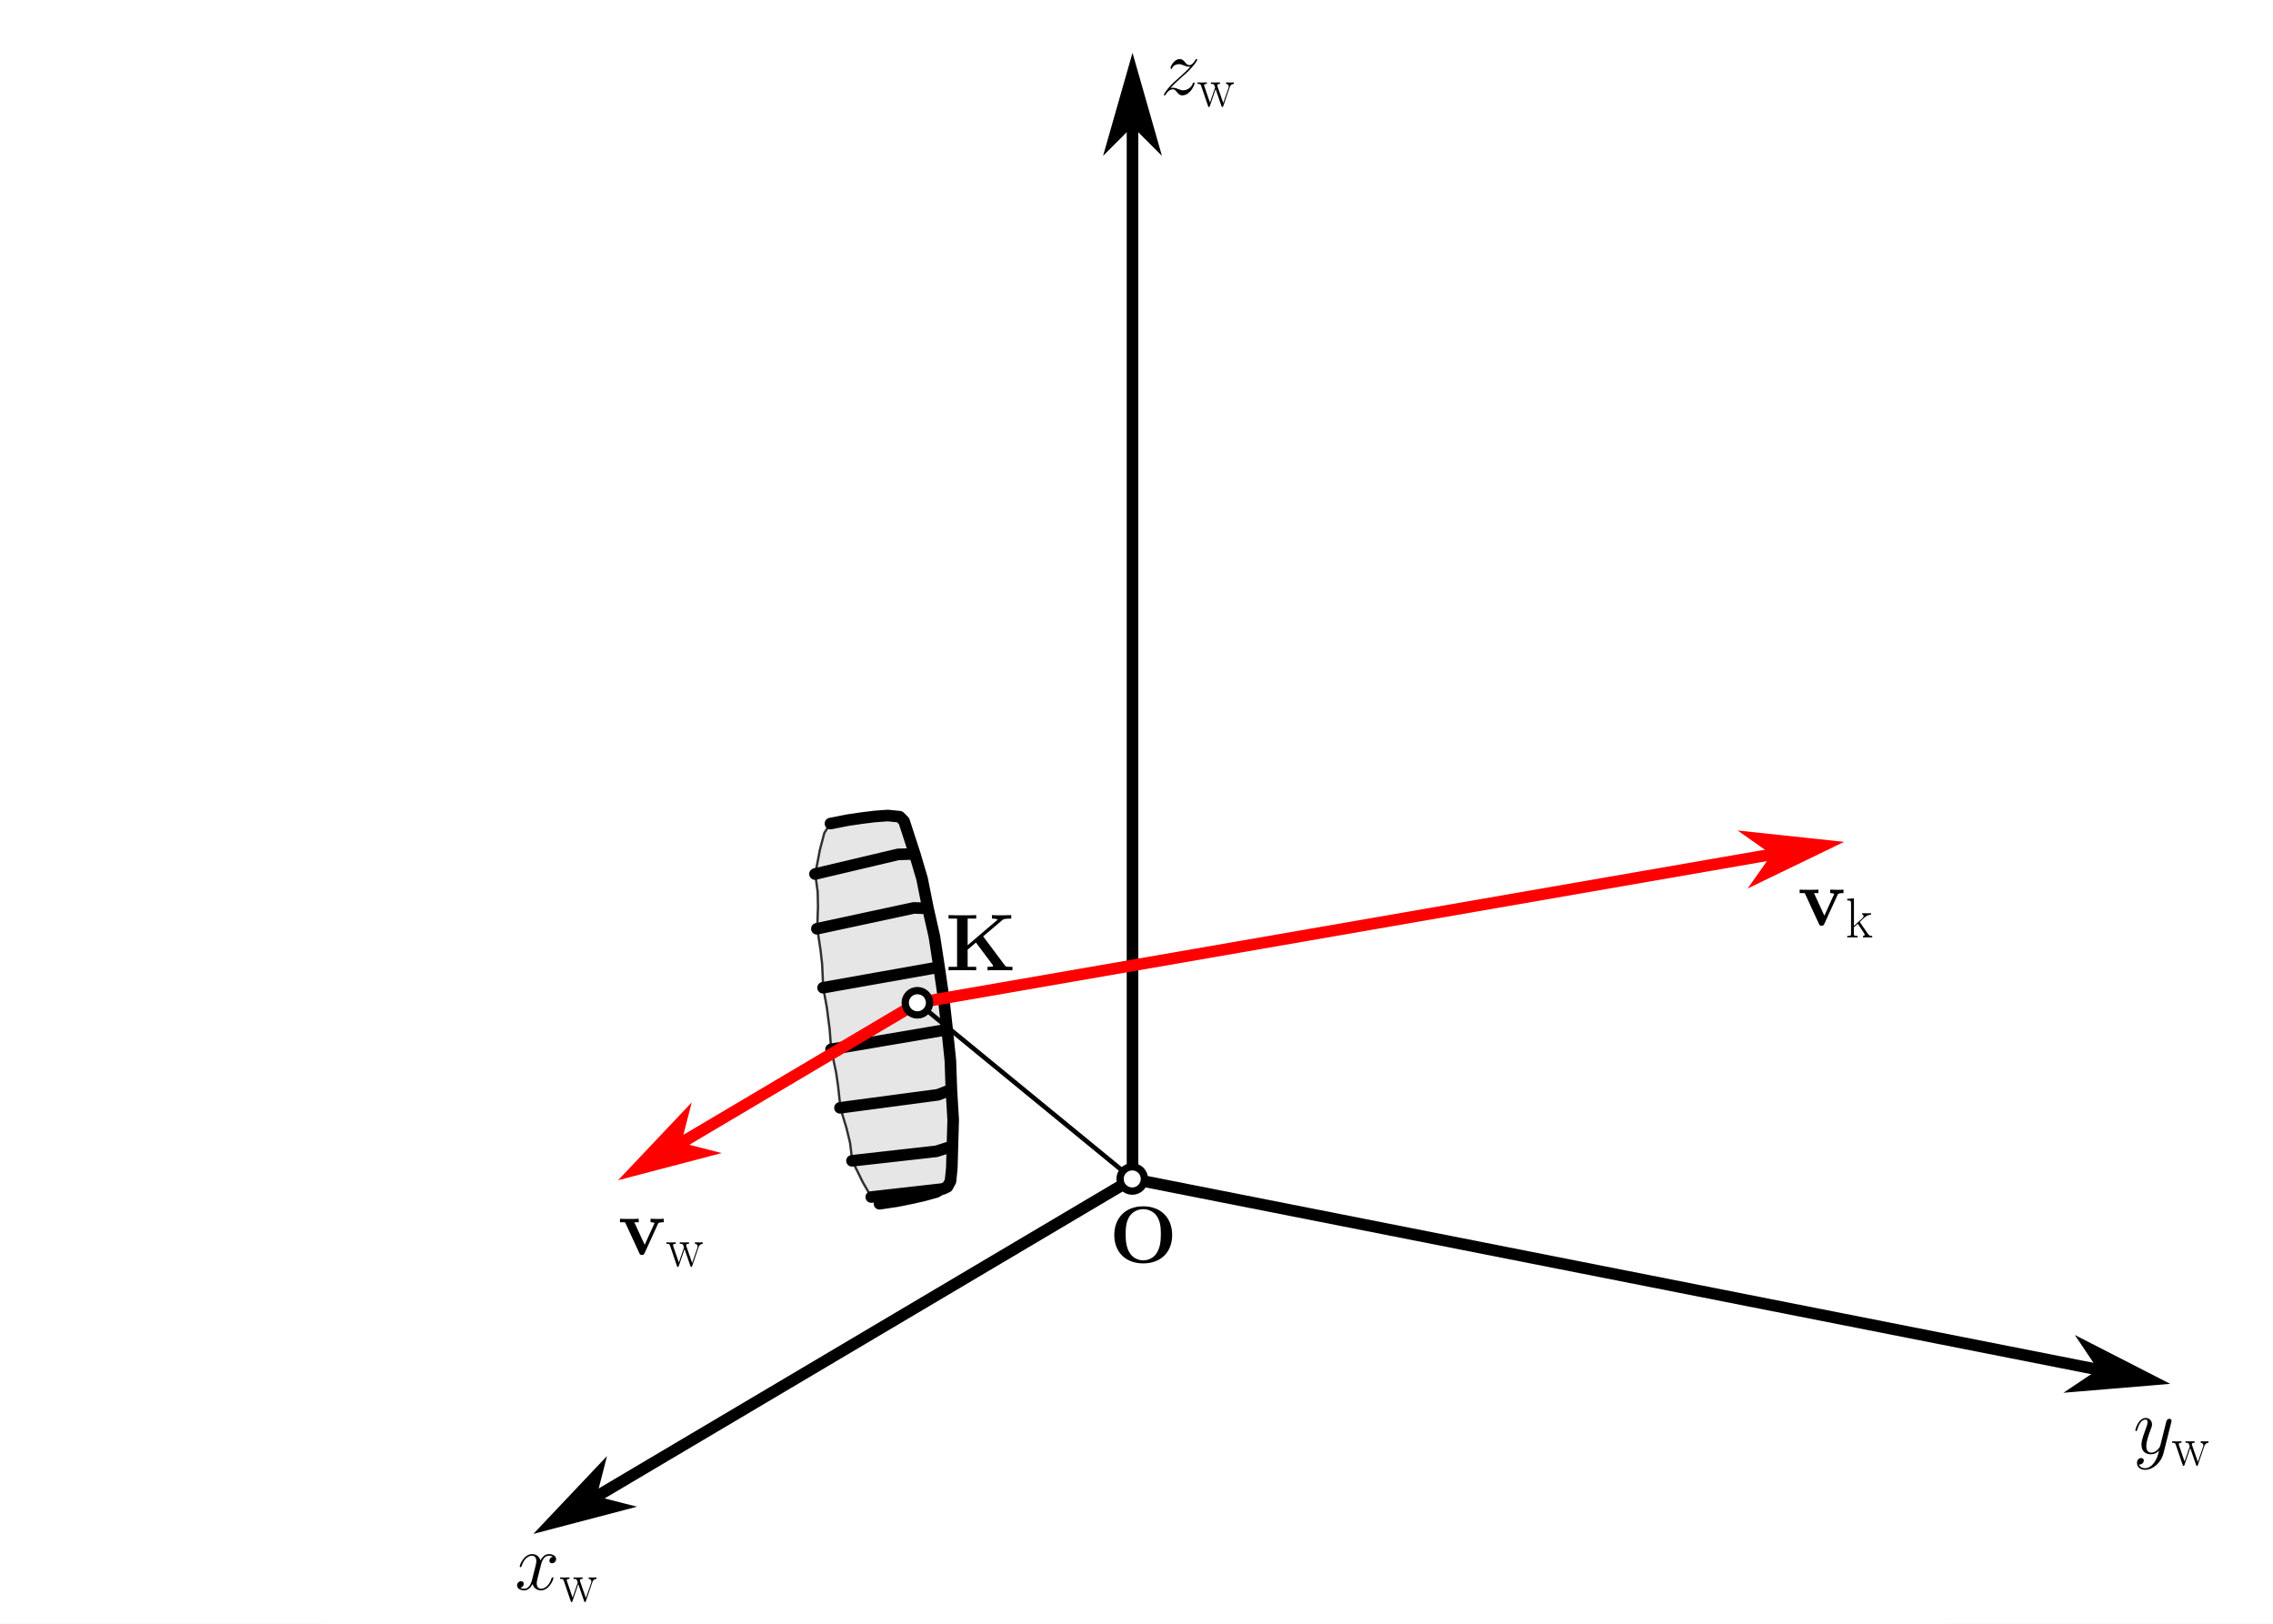
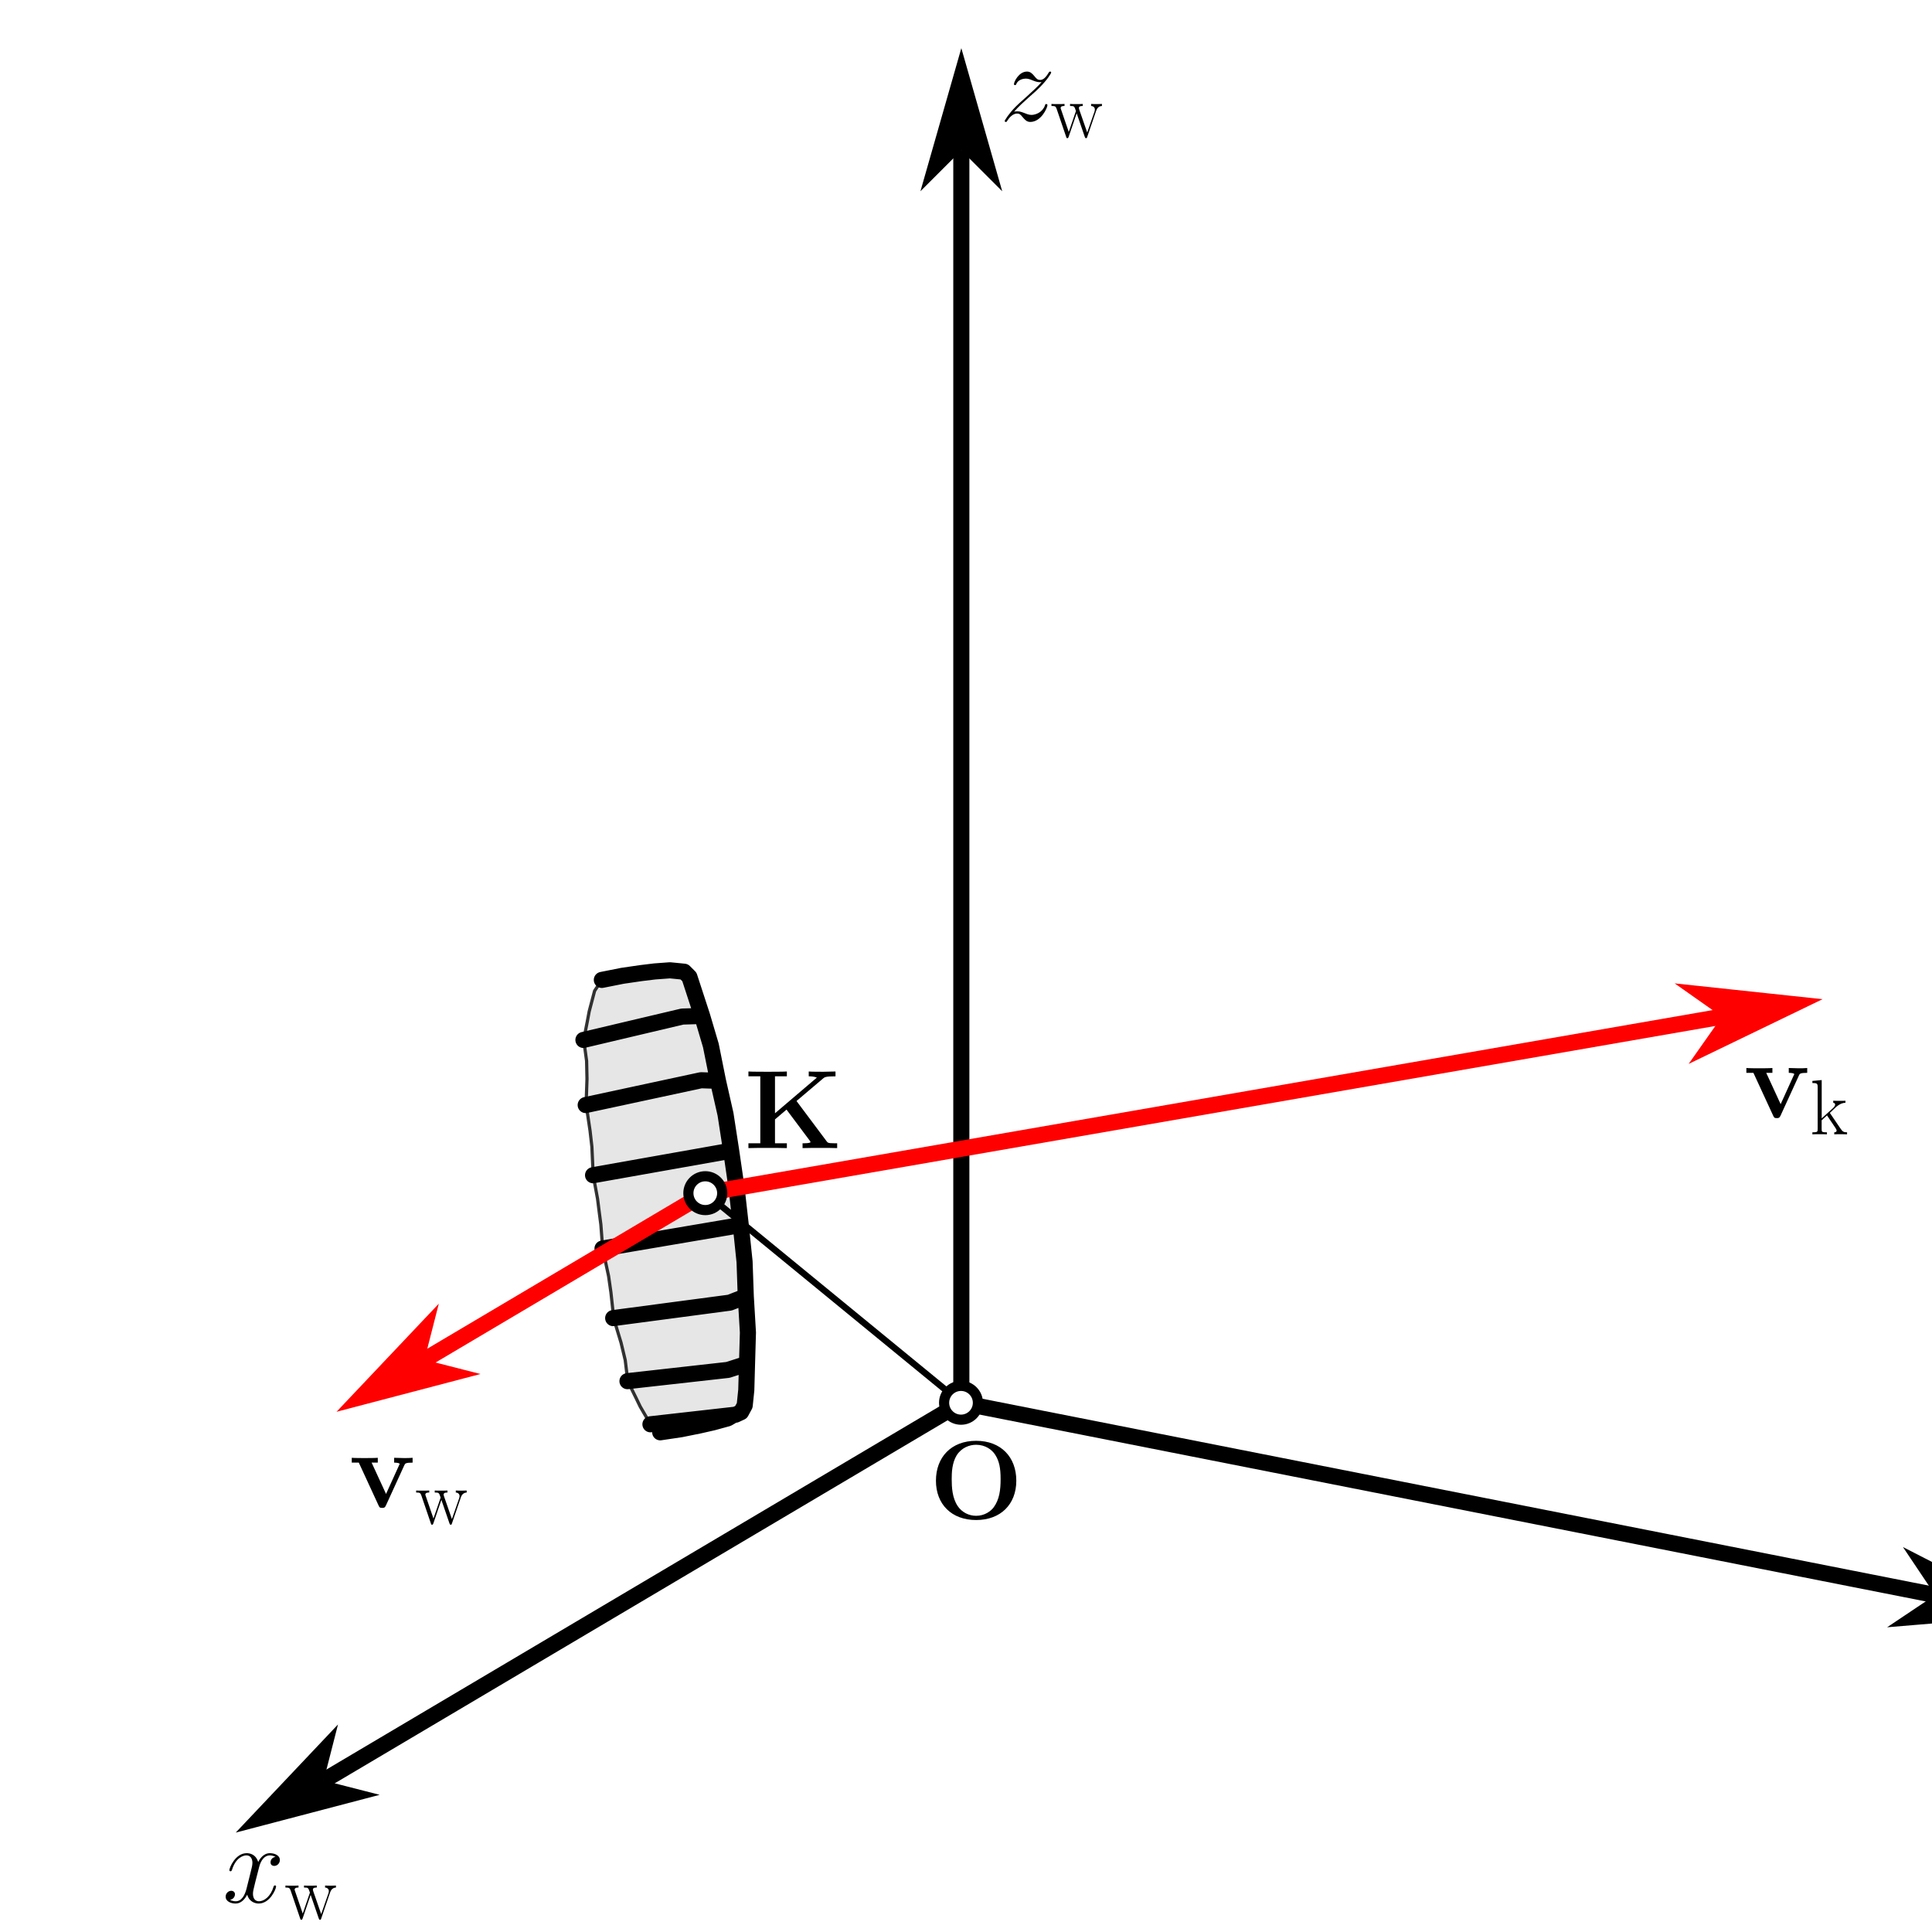
- <svg xmlns="http://www.w3.org/2000/svg" xmlns:xlink="http://www.w3.org/1999/xlink" width="735pt" height="525pt" version="1.1" viewBox="0 0 735 525">
+ <svg xmlns="http://www.w3.org/2000/svg" xmlns:xlink="http://www.w3.org/1999/xlink" width="450pt" height="450pt" version="1.1" viewBox="0 0 450 450">
  <defs>
-     <g id="j">
+     <g id="i">
      <path d="m20.328-8.844c0-5.516-3.578-9.297-9.359-9.297-5.797 0-9.359 3.812-9.359 9.297s3.641 9.156 9.359 9.156 9.359-3.672 9.359-9.156zm-3.656-0.359c0 2.578-0.297 4.734-1.594 6.531-0.641 0.875-2.078 2-4.109 2-1.688 0-3.328-0.812-4.312-2.297-1.25-1.891-1.375-4.344-1.375-6.234 0-1.594 0.078-3.766 1.141-5.531 1.141-1.828 3.016-2.484 4.547-2.484 2.109 0 3.672 1.125 4.422 2.297 0.969 1.5 1.281 3.125 1.281 5.719z" />
    </g>
-     <g id="i">
+     <g id="h">
      <path d="m21.656 0v-1.125h-0.703c-1.406 0-1.5-0.125-1.766-0.484l-7-9.359 6.188-5.25c0.344-0.297 0.578-0.5 2.891-0.5v-1.125l-2.781 0.062c-0.781 0-2.812 0-3.453-0.062v1.125c0.562 0 1.188 0.031 1.875 0.281v0.031l-9.734 8.297v-8.609h2.766v-1.125c-0.766 0.062-3.547 0.062-4.484 0.062-0.922 0-3.719 0-4.469-0.062v1.125h2.766v15.594h-2.766v1.125c0.75-0.047 3.547-0.047 4.469-0.047 0.938 0 3.719 0 4.484 0.047v-1.125h-2.766v-5.562l2.688-2.281 5.422 7.25c0.062 0.078 0.156 0.203 0.156 0.312 0 0.281-1.266 0.281-1.844 0.281v1.125c0.844-0.047 3.25-0.047 4.25-0.047 0.766 0 3.219 0 3.812 0.047z" />
    </g>
    <g id="b">
      <path d="m14.797-10.422v-1.125c-0.938 0.062-0.984 0.062-2.062 0.062l-2.234-0.062v1.125c0.703 0 1.281 0.125 1.281 0.312 0 0 0 0.047-0.141 0.312l-3.031 6.672-3.359-7.297h1.438v-1.125c-0.609 0.062-2.422 0.062-3.125 0.062-0.75 0-2.266 0-2.938-0.062v1.125h1.641l4.578 9.922c0.234 0.5 0.281 0.625 0.875 0.625 0.422 0 0.625-0.047 0.859-0.562l4.297-9.391c0.172-0.391 0.281-0.594 1.922-0.594z" />
    </g>
-     <g id="h">
+     <g id="g">
      <path d="m12.484-3.719c0-0.125-0.109-0.234-0.266-0.234-0.234 0-0.266 0.125-0.344 0.344-0.688 2.281-2.203 3.344-3.375 3.344-0.906 0-1.406-0.672-1.406-1.734 0-0.578 0.109-0.984 0.531-2.703l0.906-3.531c0.391-1.562 1.266-2.719 2.469-2.719 0 0 0.781 0 1.328 0.344-0.844 0.156-1.141 0.781-1.141 1.281 0 0.625 0.484 0.828 0.844 0.828 0.781 0 1.328-0.672 1.328-1.375 0-1.094-1.25-1.594-2.328-1.594-1.594 0-2.484 1.562-2.719 2.062-0.594-1.953-2.203-2.062-2.672-2.062-2.656 0-4.047 3.406-4.047 3.984 0 0.094 0.094 0.234 0.281 0.234 0.203 0 0.25-0.156 0.312-0.266 0.875-2.891 2.625-3.438 3.375-3.438 1.172 0 1.406 1.094 1.406 1.719 0 0.578-0.156 1.172-0.469 2.422l-0.891 3.562c-0.391 1.562-1.141 2.984-2.516 2.984-0.125 0-0.781 0-1.328-0.328 0.938-0.188 1.141-0.969 1.141-1.281 0-0.516-0.391-0.828-0.875-0.828-0.625 0-1.297 0.547-1.297 1.375 0 1.094 1.219 1.594 2.328 1.594 1.25 0 2.141-1 2.688-2.062 0.406 1.531 1.719 2.062 2.672 2.062 2.656 0 4.062-3.406 4.062-3.984z" />
-     </g>
-     <g id="g">
-       <path d="m12.344-10.109c0.031-0.141 0.078-0.297 0.078-0.453 0-0.391-0.312-0.641-0.703-0.641-0.234 0-0.766 0.094-0.984 0.875l-1.922 7.656c-0.125 0.469-0.125 0.516-0.344 0.797-0.516 0.734-1.375 1.609-2.625 1.609-1.453 0-1.578-1.422-1.578-2.125 0-1.484 0.703-3.484 1.406-5.359 0.281-0.75 0.438-1.109 0.438-1.641 0-1.094-0.781-2.078-2.047-2.078-2.406 0-3.359 3.766-3.359 3.984 0 0.094 0.109 0.234 0.281 0.234 0.234 0 0.266-0.109 0.375-0.469 0.609-2.188 1.609-3.234 2.625-3.234 0.234 0 0.672 0 0.672 0.859 0 0.688-0.281 1.438-0.672 2.422-1.281 3.406-1.281 4.266-1.281 4.891 0 2.469 1.766 3.047 3.062 3.047 0.766 0 1.703-0.234 2.609-1.203l0.016 0.031c-0.375 1.531-0.641 2.547-1.547 3.812-0.703 1-1.719 1.875-3 1.875-0.312 0-1.562-0.047-1.953-1.25 0.078 0.031 0.266 0.031 0.266 0.031 0.781 0 1.297-0.672 1.297-1.281 0-0.594-0.484-0.797-0.875-0.797-0.422 0-1.328 0.312-1.328 1.578 0 1.328 1.109 2.234 2.594 2.234 2.609 0 5.234-2.391 5.953-5.266z" />
    </g>
    <g id="f">
      <path d="m11.078-3.641c0-0.109-0.031-0.266-0.281-0.266-0.219 0-0.234 0.109-0.312 0.375-0.578 1.531-2.109 2.156-3.125 2.156-0.547 0-1.062-0.188-1.609-0.422-1.047-0.406-1.328-0.406-1.672-0.406-0.25 0-0.547 0-0.781 0.094 1.125-1.266 2.031-2.078 3.328-3.25 1.562-1.344 2.234-2 2.609-2.391 1.812-1.797 2.719-3.297 2.719-3.516 0-0.203-0.25-0.203-0.25-0.203-0.188 0-0.234 0.109-0.359 0.281-0.656 1.125-1.281 1.672-1.953 1.672-0.547 0-0.844-0.234-1.328-0.859-0.547-0.656-0.984-1.094-1.75-1.094-1.891 0-3.031 2.375-3.031 2.922 0 0.078 0.016 0.234 0.25 0.234 0.219 0 0.234-0.109 0.312-0.297 0.453-1.031 1.688-1.219 2.188-1.219 0.547 0 1.062 0.188 1.609 0.422 0.984 0.406 1.406 0.406 1.672 0.406 0.172 0 0.281 0 0.406-0.016-0.859 1-2.25 2.25-3.422 3.328-1.672 1.453-2.109 1.922-2.625 2.406-1.594 1.625-2.547 3.156-2.547 3.328 0 0.156 0.125 0.219 0.281 0.219s0.188-0.031 0.359-0.344c0.422-0.656 1.25-1.609 2.219-1.609 0.547 0 0.797 0.172 1.312 0.828 0.5 0.578 0.938 1.125 1.781 1.125 2.547 0 4-3.312 4-3.906z" />
    </g>
    <g id="a">
      <path d="m11.953-7.359v-0.469c-0.359 0.016-0.719 0.031-1.078 0.031s-1.141 0-1.453-0.031v0.469c0.578 0.047 0.875 0.375 0.875 0.828 0 0.125-0.031 0.281-0.062 0.422l-1.719 4.938-1.859-5.359c-0.031-0.125-0.078-0.281-0.078-0.344 0-0.484 0.609-0.484 0.906-0.484v-0.469c-0.422 0.031-1.188 0.031-1.625 0.031-0.453 0-0.922 0-1.344-0.031v0.469c1 0 1 0.047 1.375 1.188l-1.672 4.875-1.797-5.25c-0.094-0.25-0.094-0.281-0.094-0.328 0-0.484 0.625-0.484 0.906-0.484v-0.469c-0.438 0.031-1.203 0.031-1.656 0.031-0.391 0-1.016 0-1.391-0.031v0.469c0.797 0 1 0.062 1.203 0.656l2.234 6.562c0.062 0.234 0.125 0.281 0.266 0.281 0.125 0 0.203-0.031 0.297-0.297l1.875-5.5 1.891 5.5c0.094 0.266 0.172 0.297 0.297 0.297 0.141 0 0.203-0.047 0.266-0.281l2.078-6.078c0.359-1.078 1.094-1.109 1.359-1.141z" />
    </g>
    <g id="e">
      <path d="m8.641 0v-0.469c-0.844 0-1.047-0.172-1.594-0.969l-2.297-3.375c-0.016-0.031-0.109-0.141-0.109-0.188l1.453-1.375c1.047-0.875 1.703-0.953 2.172-0.984v-0.469c-0.109 0-0.172 0.016-0.172 0.016l-0.891 0.016c-0.5 0-1.281 0-1.781-0.031v0.469c0.25 0.031 0.438 0.172 0.438 0.422 0 0.359-0.375 0.719-0.375 0.719l-2.75 2.5v-8.922l-2.172 0.203v0.484c1.078 0 1.234 0.109 1.234 0.984v9.719c0 0.688-0.062 0.781-1.234 0.781v0.469c0.438-0.031 1.234-0.031 1.688-0.031 0.469 0 1.266 0 1.703 0.031v-0.469c-1.172 0-1.234-0.078-1.234-0.781v-2.016l1.25-1.141 1.844 2.734c0.219 0.328 0.391 0.578 0.391 0.812 0 0.328-0.328 0.391-0.547 0.391v0.469c0.438-0.031 1.219-0.031 1.672-0.031z" />
    </g>
+     <clipPath id="o">
+       <path d="m0 0h450v450h-450z" />
+     </clipPath>
    <clipPath id="n">
-       <path d="m0 0h735v525h-735z" />
+       <rect width="450" height="450" />
    </clipPath>
+     <g id="d" clip-path="url(#n)">
+       <g clip-path="url(#o)">
+         <rect x="-99" y="-99" width="648" height="648" fill="#fff" />
+         <rect x="-99" y="-99" width="648" height="648" fill="#fff" />
+       </g>
+       <path transform="matrix(1.0001 0 0 1.0001 0 -.027)" d="m223.89 326.73-59.555-48.821" fill="none" stroke="#000" stroke-linejoin="round" stroke-width="1.5" />
+       <path transform="matrix(1.0001 0 0 1.0001 0 -.027)" d="m140.17 228.25 4.793-0.953 4.312-0.629 3.207-0.391 3.547-0.262 3.32 0.328 1.211 1.215 1.254 3.285 1.75 5.601 1.996 7.078 1.73 7.699 1.683 8.312 1.367 8.39 1.199 8.738 1.058 8.769 0.812 8.484 0.488 8.519 0.293 7.949-0.121 7.445-0.262 5.953-0.367 3.562-0.852 1.578-3.09 1.441-3.461 0.949-3.164 0.719-4.281 0.863-4.828 0.719-2.258-1.867-2.41-4.14-1.008-2.09-1.879-3.793-0.602-4.945-0.969-4.039-1.691-5.574-0.672-6.183-0.539-3.746-1.379-6.421-0.422-5.621-0.391-2.976-0.375-2.973-1.02-5.519-0.301-6.605-0.43-3.765-0.918-6.14 0.207-5.906-0.09-4.191-0.676-4.933 0.84-4.261 0.437-2.34 1.258-4.777 1.687-2.554 15.858-2.234" fill-opacity=".1" stroke="#000" stroke-linejoin="round" stroke-opacity=".8" stroke-width=".75" />
+     </g>
    <clipPath id="m">
-       <path d="m105 0h525v525h-525z" />
+       <path d="m222 324h228v50h-228z" />
    </clipPath>
    <clipPath id="l">
-       <rect width="735" height="525" />
+       <path d="m443 362h7v16h-7z" />
    </clipPath>
-     <g id="d" clip-path="url(#l)">
-       <g clip-path="url(#n)">
-         <path d="m0-0.004h735v525h-735z" fill="#fff" />
+     <clipPath id="k">
+       <path d="m431 351h19v39h-19z" />
+     </clipPath>
+     <clipPath id="j">
+       <rect width="450" height="450" />
+     </clipPath>
+     <g id="c" clip-path="url(#j)">
+       <path transform="matrix(1.0001 0 0 1.0001 0 -.027)" d="m144.96 227.29-4.793 0.953 4.793-0.953 4.312-0.629 3.207-0.391 3.547-0.262 1.957 0.191 1.363 0.137 1.211 1.215 2.965 9.085-4.617 0.145-23.026 5.441 23.026-5.441 4.617-0.145 2.035 6.878 1.652 8.23-3.937-0.133-26.866 5.777 26.866-5.777 3.937 0.133 1.762 7.785 1.312 8.492-32.162 5.707 32.162-5.707 1.254 8.632 0.98 8.683-32.193 5.468 32.193-5.468 0.891 8.566 0.281 8.043-3.73 1.465-27.151 3.601 27.151-3.601 3.73-1.465 0.5 8.429-0.211 7.269-4.449 1.43-23.393 2.621 23.393-2.621 4.449-1.43-0.172 6.128-0.367 3.562-0.852 1.578-1.27 0.59-19.831 2.238 19.362-2.187-1.351 0.801-3.461 0.949-3.164 0.719-4.281 0.863-4.828 0.719 4.828-0.719" fill="none" stroke="#000" stroke-linejoin="round" stroke-width="3.75" />
+       <path transform="matrix(1.0001 0 0 1.0001 0 -.027)" d="m223.89 326.73-148.56 88.003" fill="none" stroke="#000" stroke-linejoin="round" stroke-width="3.75" />
+       <path transform="matrix(1.0001 -.59243 .59243 1.0001 0 -.027)" d="m-127.26 340.03 6.452-6.454-22.585 6.456 22.584 6.449z" stroke="#000" stroke-width="1.721" />
+       <g clip-path="url(#m)">
+         <path transform="matrix(1.0001 0 0 1.0001 0 -.027)" d="m223.89 326.73 226.86 44.798" fill="none" stroke="#000" stroke-linejoin="round" stroke-width="3.75" />
      </g>
-       <g clip-path="url(#m)">
-         <path d="m105-0.004h525v525h-525z" fill="#fff" />
+       <g clip-path="url(#l)">
+         <path d="m452.1 371.79-8.812 5.906 27.207-2.273-24.301-12.441z" />
      </g>
-       <path transform="translate(0 -.005)" d="m366.21 381.19-69.48-56.957" fill="none" stroke="#000" stroke-linejoin="round" stroke-width="1.5" />
-       <path transform="translate(0 -.005)" d="m268.54 266.29 5.594-1.109 5.027-0.734 3.742-0.449 4.141-0.312 3.867 0.383 1.418 1.422 1.461 3.828 2.043 6.535 2.328 8.262 2.016 8.98 1.961 9.699 1.598 9.785 1.398 10.195 1.238 10.227 0.945 9.898 0.57 9.941 0.34 9.27-0.141 8.688-0.305 6.945-0.43 4.16-0.996 1.836-3.602 1.684-4.035 1.105-3.695 0.844-4.992 1.004-5.629 0.84-2.633-2.18-2.812-4.832-1.176-2.434-2.195-4.426-0.699-5.769-1.133-4.711-1.969-6.504-0.785-7.219-0.633-4.367-1.605-7.488-0.492-6.562-0.457-3.465-0.438-3.473-1.188-6.438-0.352-7.707-0.5-4.391-1.074-7.168 0.242-6.887-0.105-4.891-0.789-5.758 0.98-4.973 0.512-2.731 1.469-5.574 1.969-2.981 18.504-2.606" fill-opacity=".1" stroke="#000" stroke-linejoin="round" stroke-opacity=".8" stroke-width=".75" />
-     </g>
-     <clipPath id="k">
-       <rect width="735" height="525" />
-     </clipPath>
-     <g id="c" clip-path="url(#k)">
-       <path transform="translate(0 -.005)" d="m274.13 265.18-5.594 1.109 5.594-1.109 5.027-0.734 3.742-0.449 4.141-0.312 2.277 0.227 1.59 0.156 1.418 1.422 3.457 10.598-5.387 0.168-26.863 6.348 26.863-6.348 5.387-0.168 2.375 8.027 1.922 9.598-4.586-0.152-31.348 6.738 31.348-6.738 4.586 0.152 2.059 9.082 1.531 9.91-37.52 6.66 37.52-6.66 1.461 10.07 1.145 10.129-37.555 6.379 37.555-6.379 1.039 9.996 0.324 9.379-4.348 1.707-31.672 4.207 31.672-4.207 4.348-1.707 0.586 9.832-0.246 8.484-5.191 1.668-27.285 3.059 27.285-3.059 5.191-1.668-0.199 7.148-0.43 4.16-0.996 1.836-1.48 0.691-23.133 2.609 22.59-2.551-1.578 0.934-4.035 1.105-3.695 0.844-4.992 1.004-5.629 0.84 5.629-0.84" fill="none" stroke="#000" stroke-linejoin="round" stroke-width="3.75" />
-       <path transform="translate(0 -.005)" d="m366.21 381.19-173.32 102.67" fill="none" stroke="#000" stroke-linejoin="round" stroke-width="3.75" />
-       <path transform="matrix(1 -.5924 .5924 1 0 -.005)" d="m-70.557 442.75 6.451-6.452-22.583 6.45 22.584 6.453z" stroke="#000" stroke-width="1.721" />
-       <path transform="translate(0 -.005)" d="m366.21 381.19 312.28 61.664" fill="none" stroke="#000" stroke-linejoin="round" stroke-width="3.75" />
-       <path transform="matrix(-1 -.19746 .19746 -1 0 -.005)" d="m-738.51-297.28 7.36-7.356-25.755 7.355 25.754 7.36z" stroke="#000" stroke-width="1.962" />
-       <path transform="translate(0 -.005)" d="m366.21 381.19v-340.38" fill="none" stroke="#000" stroke-linejoin="round" stroke-width="3.75" />
-       <path transform="matrix(0 1 -1 0 0 -.005)" d="m39.466-366.21 7.5-7.5-26.25 7.5 26.25 7.5z" stroke="#000" stroke-width="2" />
-       <path transform="translate(0 -.005)" d="m296.73 324.23-76.449 45.289" fill="none" stroke="#f00" stroke-linejoin="round" stroke-width="3.75" />
-       <path transform="matrix(1 -.5924 .5924 1 0 -.005)" d="m-0.145 370.12 6.456-6.453-22.584 6.453 22.584 6.453z" fill="#f00" stroke="#f00" stroke-width="1.721" />
-       <path transform="translate(0 -.005)" d="m296.73 324.23 276.21-47.977" fill="none" stroke="#f00" stroke-linejoin="round" stroke-width="3.75" />
-       <path transform="matrix(-1 .17369 -.17369 -1 0 -.005)" d="m-510.91-364.77 7.389-7.388-25.861 7.387 25.861 7.39z" fill="#f00" stroke="#f00" stroke-width="1.97" />
-       <path transform="translate(0 -.005)" d="m370.06 381.19c0 2.172-1.762 3.938-3.938 3.938-2.172 0-3.938-1.766-3.938-3.938 0-2.176 1.766-3.938 3.938-3.938 2.176 0 3.938 1.762 3.938 3.938z" fill="#fff" stroke="#000" stroke-linejoin="round" stroke-width="2.362" />
-       <path transform="translate(0 -.005)" d="m300.59 324.23c0 2.172-1.766 3.938-3.938 3.938-2.176 0-3.938-1.766-3.938-3.938s1.762-3.938 3.938-3.938c2.172 0 3.938 1.766 3.938 3.938z" fill="#fff" stroke="#000" stroke-linejoin="round" stroke-width="2.362" />
+       <g clip-path="url(#k)">
+         <path transform="matrix(-1.0001 -.19748 .19748 -1.0001 0 -.027)" d="m-505.77-271.92 7.359-7.359-25.752 7.359 25.752 7.356z" fill="none" stroke="#000" stroke-width="1.962" />
+       </g>
+       <path transform="matrix(1.0001 0 0 1.0001 0 -.027)" d="m223.89 326.73v-291.74" fill="none" stroke="#000" stroke-linejoin="round" stroke-width="3.75" />
+       <path transform="matrix(0 1.0001 -1.0001 0 0 -.027)" d="m33.634-223.89 7.5-7.5-26.252 7.5 26.252 7.503z" stroke="#000" stroke-width="2" />
+       <path transform="matrix(1.0001 0 0 1.0001 0 -.027)" d="m164.34 277.91-65.527 38.822" fill="none" stroke="#f00" stroke-linejoin="round" stroke-width="3.75" />
+       <path transform="matrix(1.0001 -.59243 .59243 1.0001 0 -.027)" d="m-66.907 277.78 6.451-6.452-22.586 6.451 22.587 6.451z" fill="#f00" stroke="#f00" stroke-width="1.721" />
+       <path transform="matrix(1.0001 0 0 1.0001 0 -.027)" d="m164.34 277.91 236.75-41.119" fill="none" stroke="#f00" stroke-linejoin="round" stroke-width="3.75" />
+       <path transform="matrix(-1.0001 .1737 -.1737 -1.0001 0 -.027)" d="m-350.75-297.48 7.388-7.388-25.86 7.387 25.859 7.39z" fill="#f00" stroke="#f00" stroke-width="1.97" />
+       <path transform="matrix(1.0001 0 0 1.0001 0 -.027)" d="m227.75 326.73c0 2.176-1.766 3.937-3.937 3.937-2.176 0-3.937-1.762-3.937-3.937 0-2.172 1.762-3.937 3.937-3.937 2.172 0 3.937 1.766 3.937 3.937z" fill="#fff" stroke="#000" stroke-linejoin="round" stroke-width="2.362" />
+       <path transform="matrix(1.0001 0 0 1.0001 0 -.027)" d="m168.2 277.91c0 2.176-1.766 3.941-3.937 3.941-2.18 0-3.941-1.766-3.941-3.941 0-2.172 1.762-3.937 3.941-3.937 2.172 0 3.937 1.766 3.937 3.937z" fill="#fff" stroke="#000" stroke-linejoin="round" stroke-width="2.362" />
    </g>
  </defs>
  <use xlink:href="#d" />
  <g>
-     <use x="358.707" y="408.177" xlink:href="#j" />
-     <use x="305.727" y="313.723" xlink:href="#i" />
-     <use x="166.467" y="513.948" xlink:href="#h" />
-     <use x="180.934" y="517.848" xlink:href="#a" />
-     <use x="689.769" y="469.94" xlink:href="#g" />
-     <use x="702.182" y="473.84" xlink:href="#a" />
-     <use x="375.205" y="30.572" xlink:href="#f" />
-     <use x="387.031" y="34.472" xlink:href="#a" />
-     <use x="581.318" y="299.188" xlink:href="#b" />
-     <use x="596.756" y="303.088" xlink:href="#e" />
-     <use x="199.855" y="405.609" xlink:href="#b" />
-     <use x="215.293" y="409.509" xlink:href="#a" />
+     <use x="216.389" y="353.732" xlink:href="#i" />
+     <use x="173.337" y="267.414" xlink:href="#h" />
+     <use x="51.828" y="443.106" xlink:href="#g" />
+     <use x="66.295" y="447.006" xlink:href="#a" />
+     <use x="232.89" y="28.139" xlink:href="#f" />
+     <use x="244.716" y="32.039" xlink:href="#a" />
+     <use x="406.137" y="260.307" xlink:href="#b" />
+     <use x="421.575" y="264.207" xlink:href="#e" />
+     <use x="81.306" y="351.096" xlink:href="#b" />
+     <use x="96.743" y="354.996" xlink:href="#a" />
  </g>
  <use xlink:href="#c" />
</svg>
